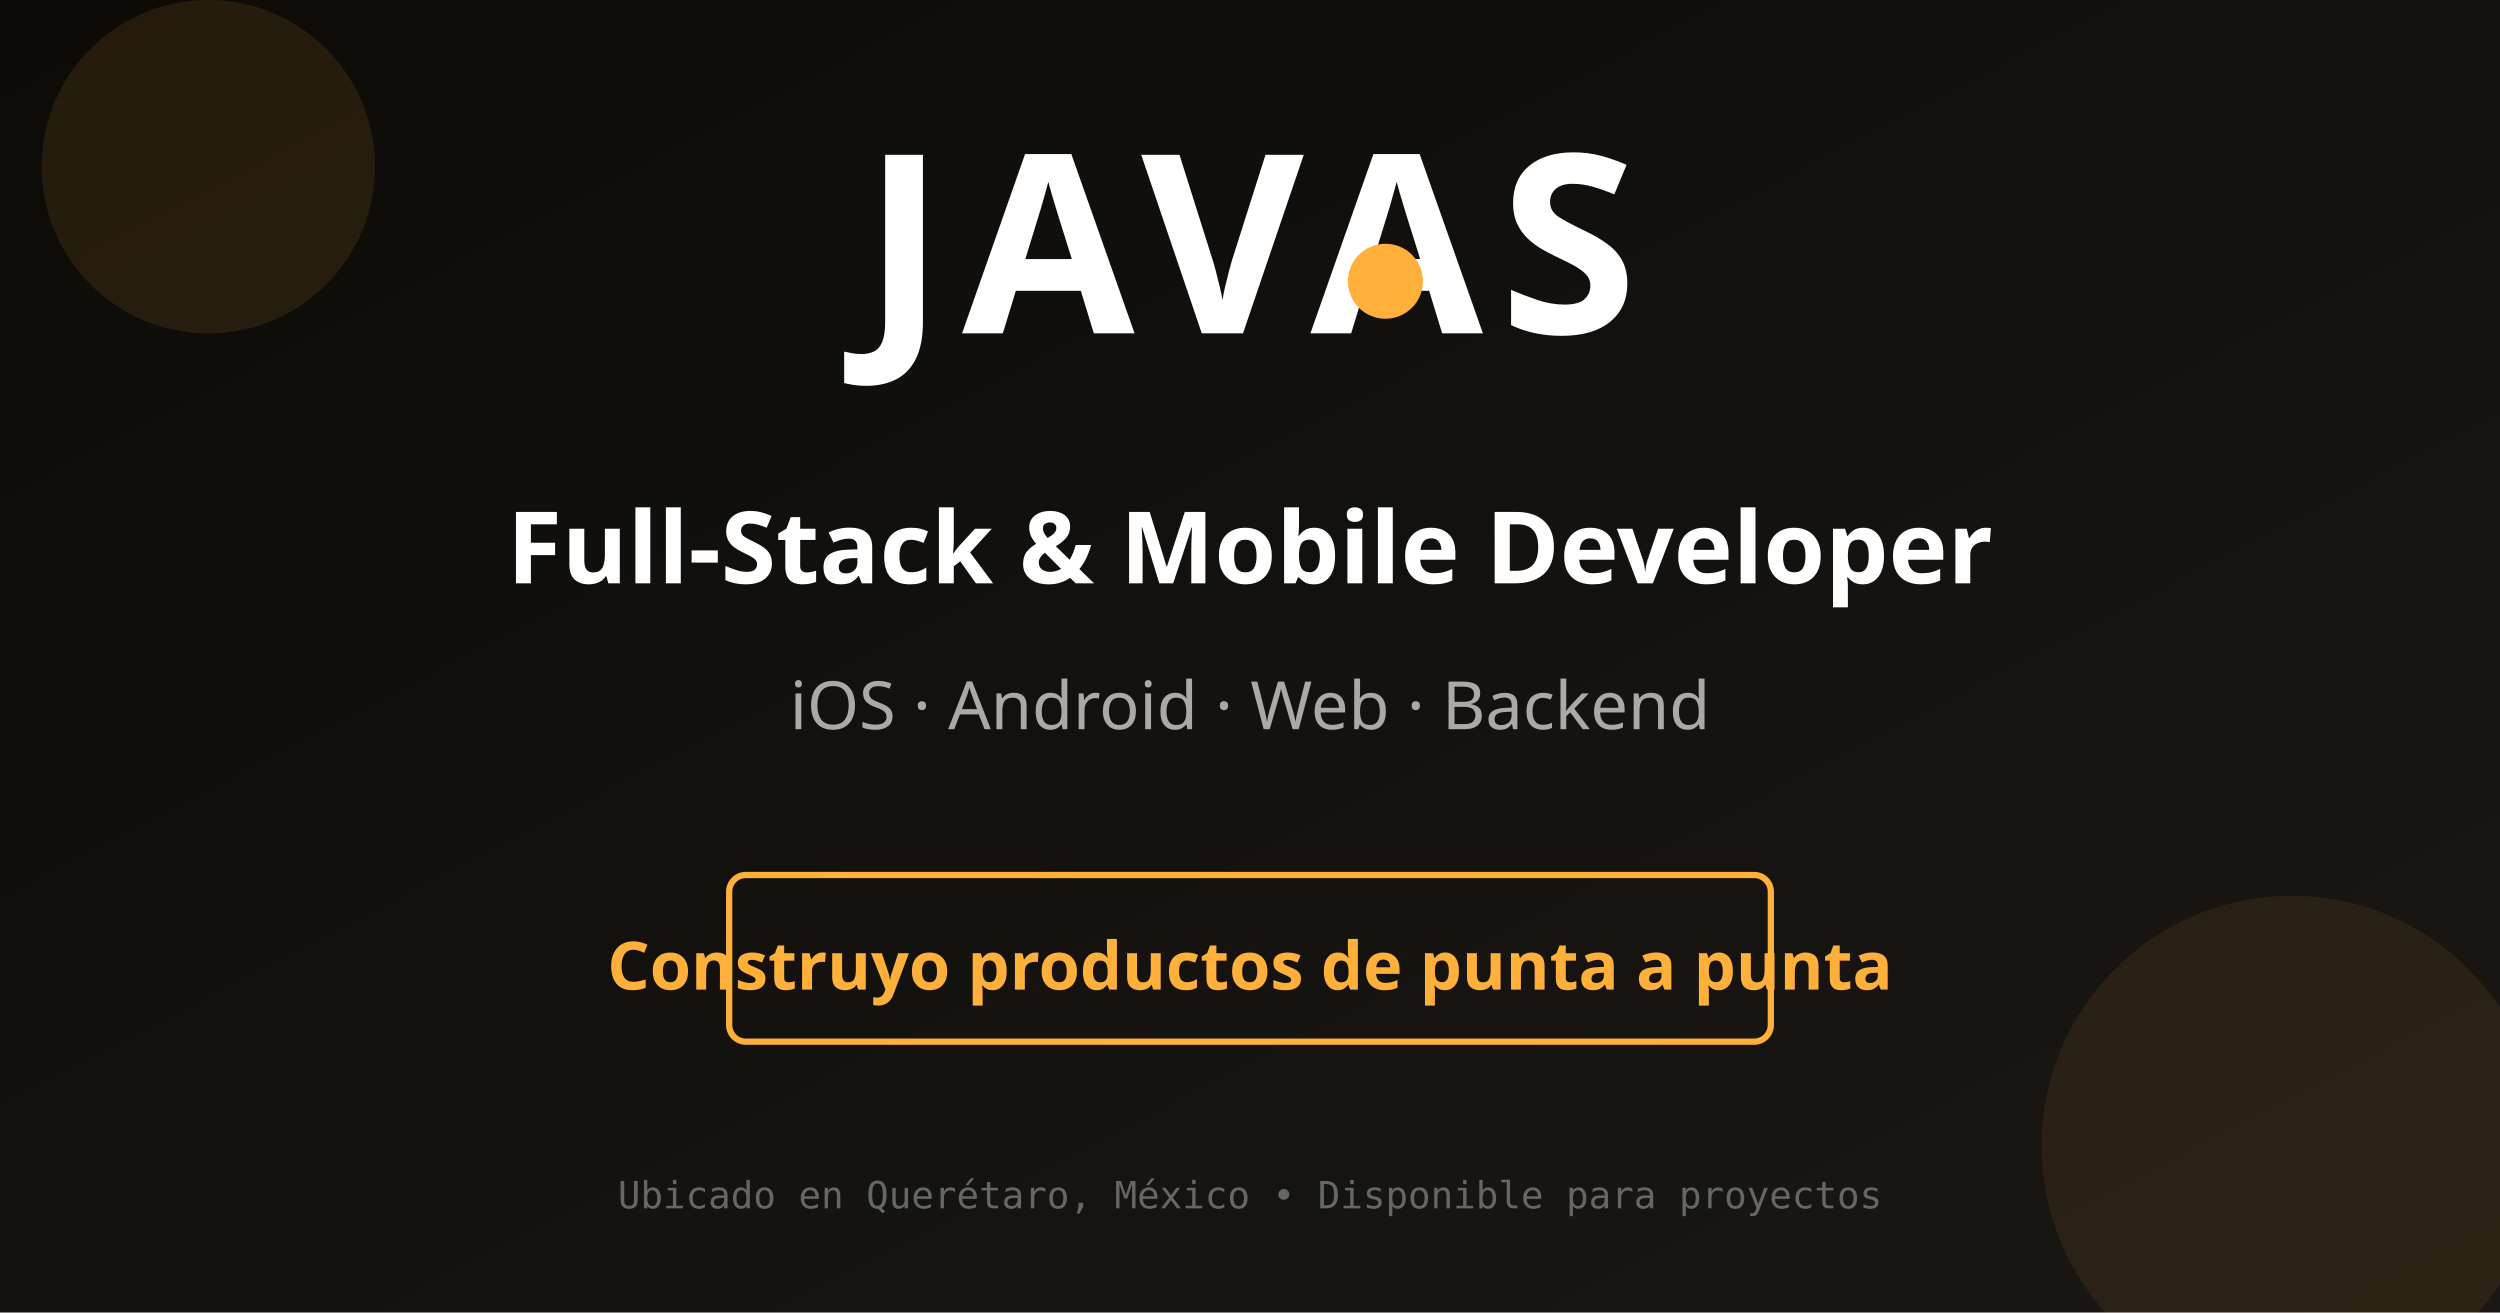
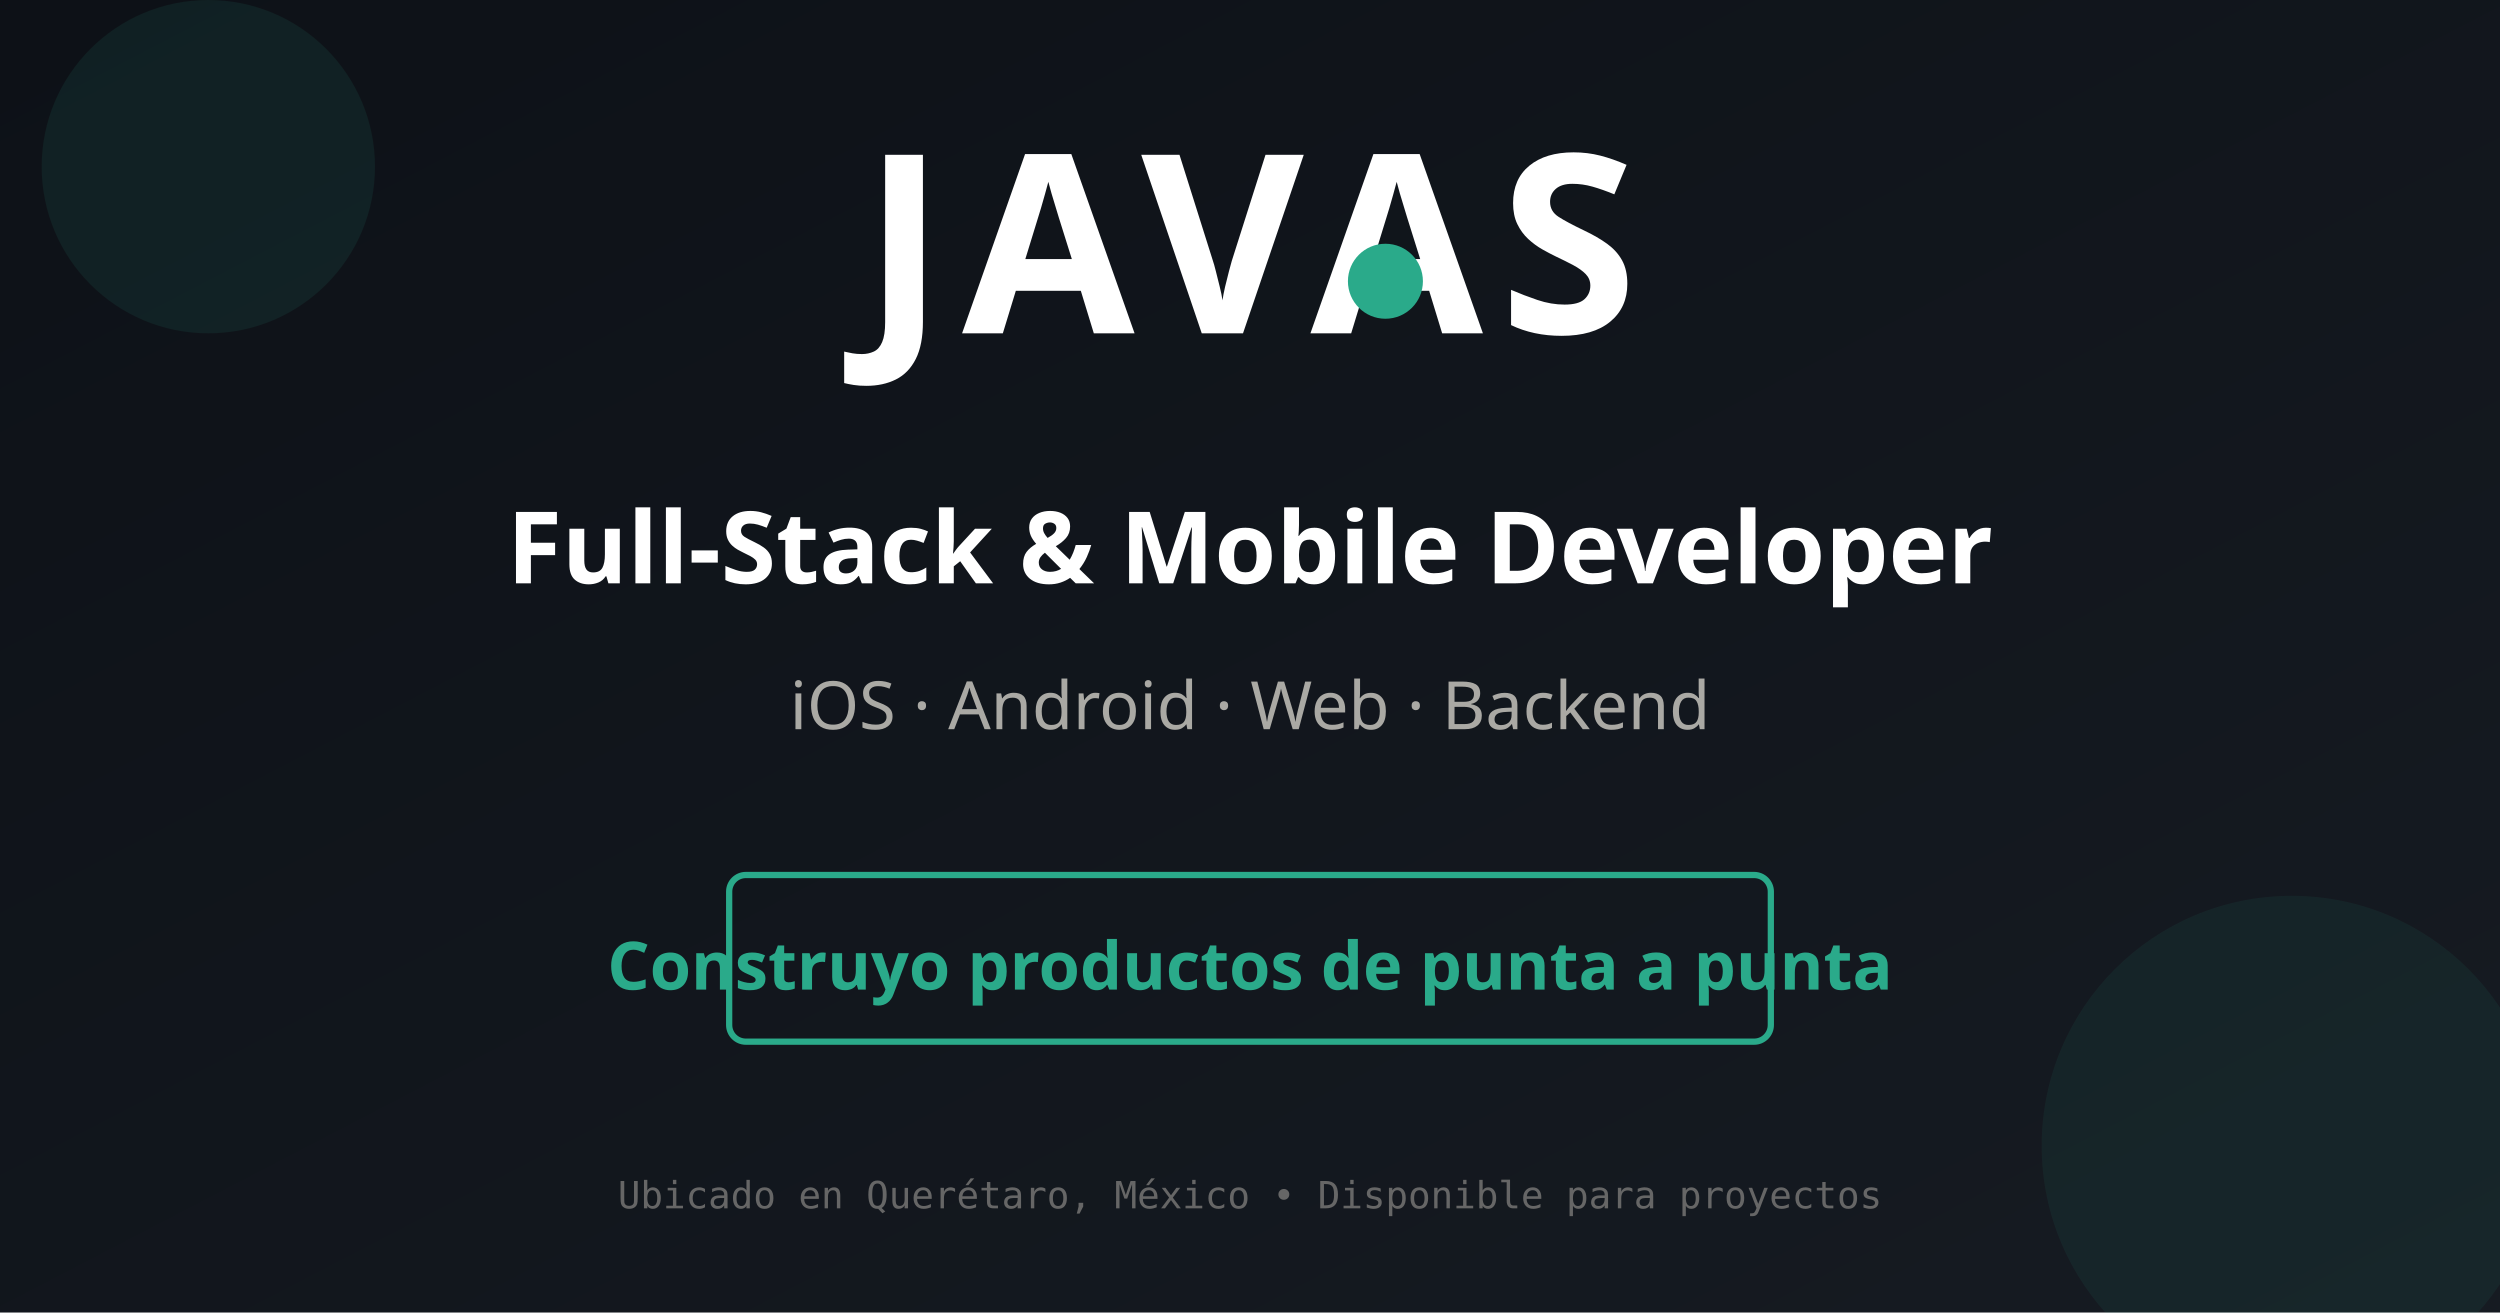
<svg xmlns="http://www.w3.org/2000/svg" viewBox="0 0 1200 630" width="1200" height="630">
  <defs>
    <linearGradient id="bgGrad" x1="0%" y1="0%" x2="100%" y2="100%">
-       <stop offset="0%" style="stop-color:#0d0b08;stop-opacity:1" />
-       <stop offset="100%" style="stop-color:#1a1714;stop-opacity:1" />
+       <stop offset="0%" style="stop-color:#0D1117;stop-opacity:1" />
+       <stop offset="100%" style="stop-color:#161B22;stop-opacity:1" />
    </linearGradient>
    <linearGradient id="accentGrad" x1="0%" y1="0%" x2="100%" y2="100%">
-       <stop offset="0%" style="stop-color:#ffb03a;stop-opacity:1" />
-       <stop offset="100%" style="stop-color:#ff3d26;stop-opacity:1" />
+       <stop offset="0%" style="stop-color:#2AAA8A;stop-opacity:1" />
+       <stop offset="100%" style="stop-color:#388BFD;stop-opacity:1" />
    </linearGradient>
  </defs>
  <rect width="1200" height="630" fill="url(#bgGrad)" />
-   <circle cx="100" cy="80" r="80" fill="#ffb03a" opacity="0.1" />
-   <circle cx="1100" cy="550" r="120" fill="#ffb03a" opacity="0.08" />
+   <circle cx="100" cy="80" r="80" fill="#2AAA8A" opacity="0.1" />
+   <circle cx="1100" cy="550" r="120" fill="#2AAA8A" opacity="0.08" />
  <text x="600" y="160" font-family="Space Grotesk, sans-serif" font-size="120" font-weight="700" fill="#ffffff" text-anchor="middle" letter-spacing="8">
    JAVAS
  </text>
-   <circle cx="665" cy="135" r="18" fill="#ffb03a" />
+   <circle cx="665" cy="135" r="18" fill="#2AAA8A" />
  <text x="600" y="280" font-family="Space Grotesk, sans-serif" font-size="48" font-weight="600" fill="#ffffff" text-anchor="middle">
    Full-Stack &amp; Mobile Developer
  </text>
  <text x="600" y="350" font-family="Space Grotesk, sans-serif" font-size="32" fill="#aaa9a4" text-anchor="middle">
    iOS · Android · Web · Backend
  </text>
-   <rect x="350" y="420" width="500" height="80" fill="none" stroke="#ffb03a" stroke-width="3" rx="8" />
-   <text x="600" y="475" font-family="Space Grotesk, sans-serif" font-size="32" font-weight="600" fill="#ffb03a" text-anchor="middle">
+   <rect x="350" y="420" width="500" height="80" fill="none" stroke="#2AAA8A" stroke-width="3" rx="8" />
+   <text x="600" y="475" font-family="Space Grotesk, sans-serif" font-size="32" font-weight="600" fill="#2AAA8A" text-anchor="middle">
    Construyo productos de punta a punta
  </text>
  <text x="600" y="580" font-family="JetBrains Mono, monospace" font-size="18" fill="#666" text-anchor="middle">
    Ubicado en Querétaro, México • Disponible para proyectos
  </text>
</svg>
